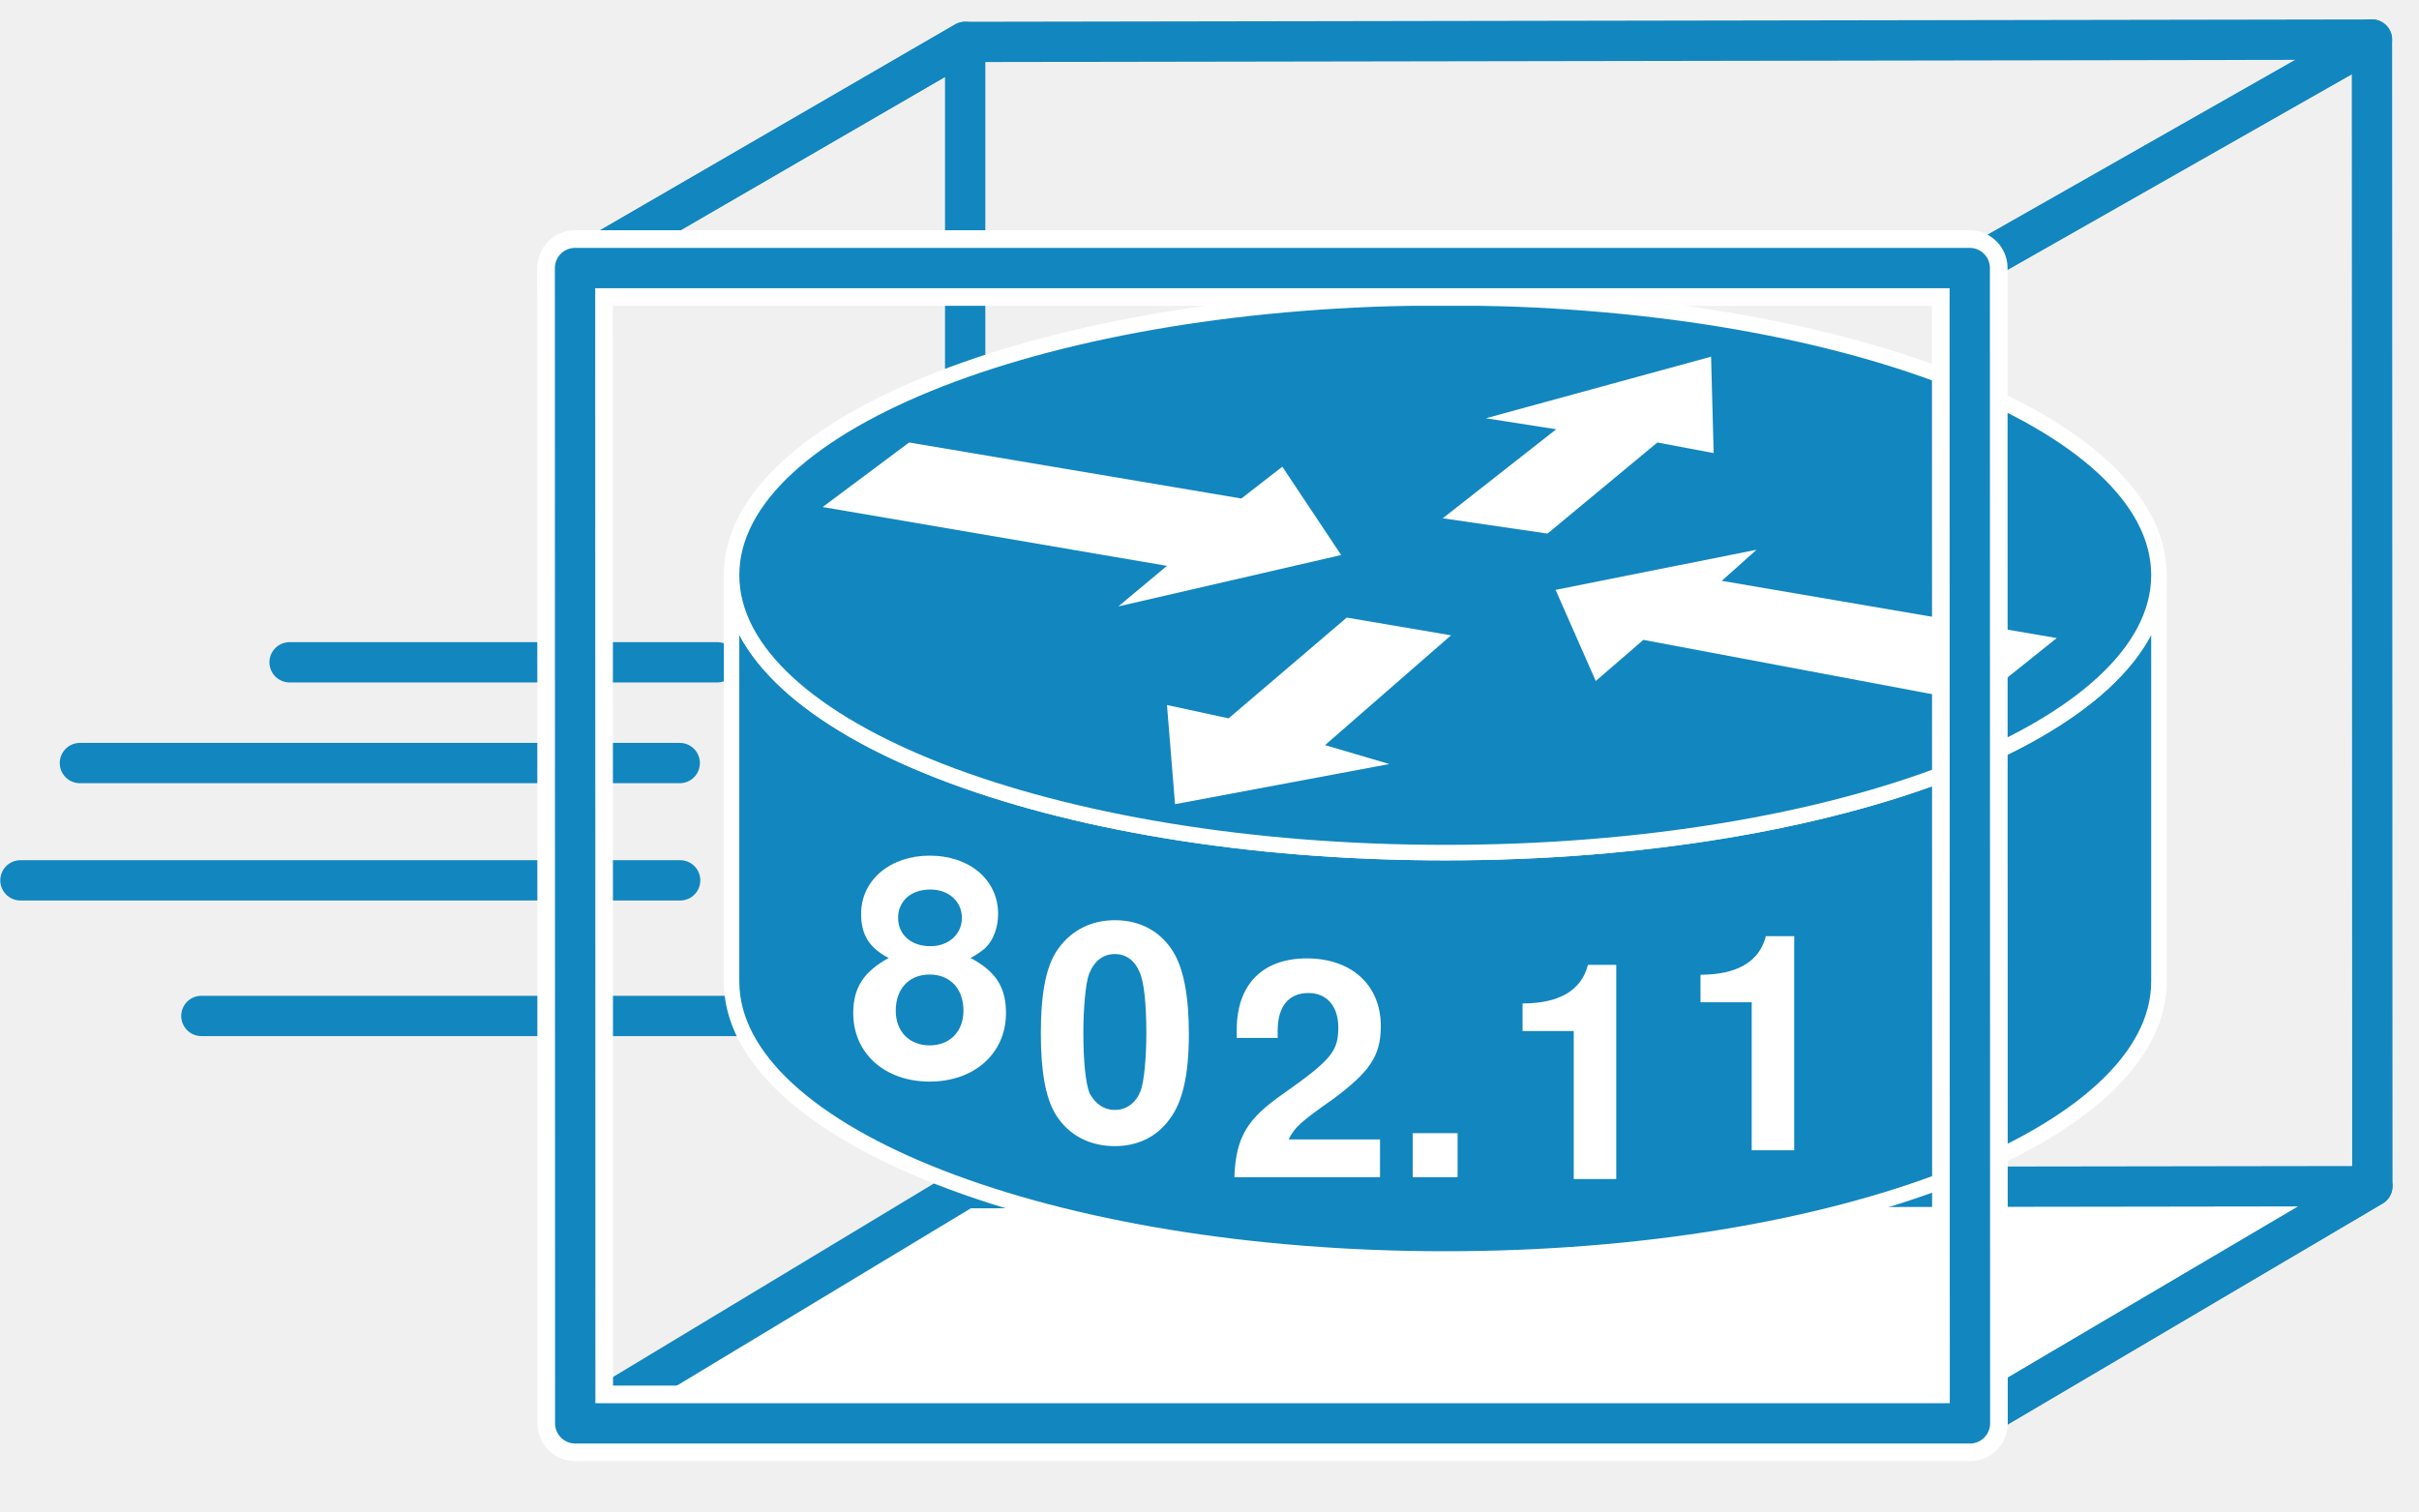
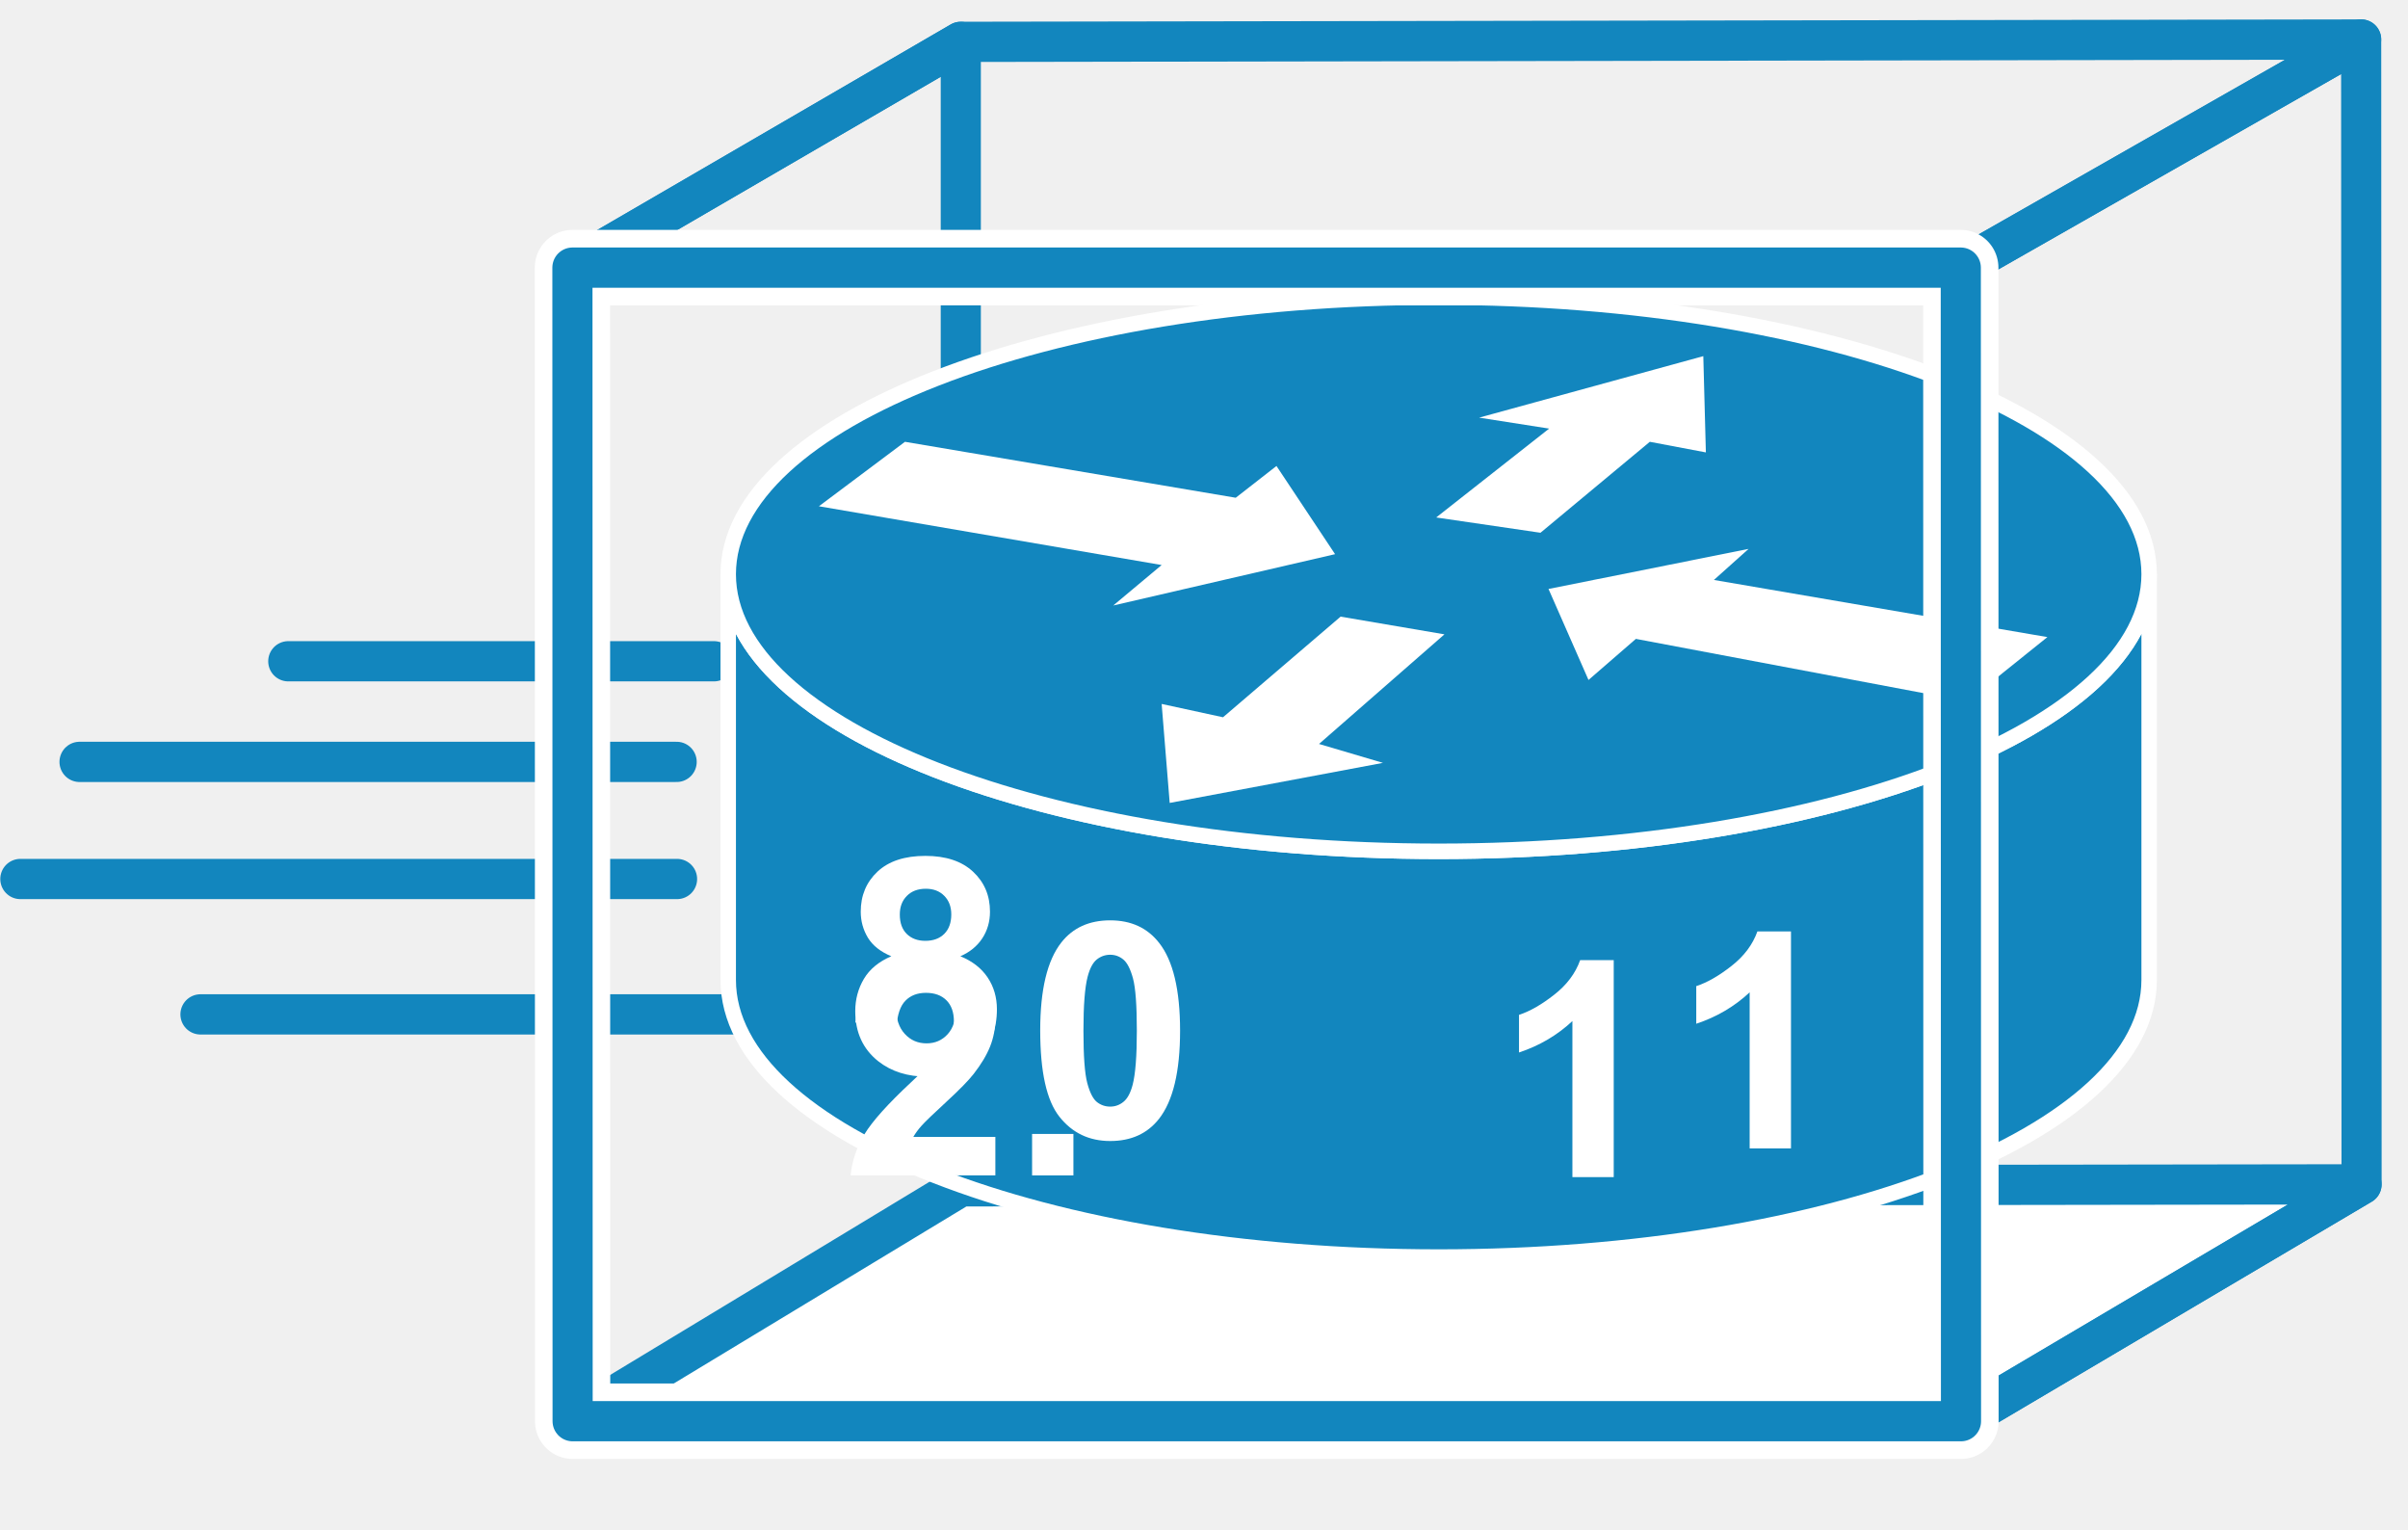
- <svg xmlns="http://www.w3.org/2000/svg" viewBox="0 0 60 37.5" height="37.5" width="60">
-   <path d="M48.862 35.313H14.268l9.672-5.835 34.902-.05-9.98 5.884" fill="#fff" />
-   <path d="M48.862 35.313H14.268l9.672-5.835 34.902-.05-9.98 5.884zM23.94 29.478l-9.672 5.834-.005-28.66L23.94 1.04v28.438z" fill="none" stroke="#1286be" stroke-width="1" stroke-linecap="round" stroke-linejoin="round" />
-   <path d="M.507 21.841H16.87M16.86 18.931H1.982M19.257 25.205H4.995M17.788 16.431H7.183" fill="none" stroke="#1286be" stroke-width="1" stroke-linecap="round" />
-   <path d="M53.55 14.268c0 3.803-7.925 6.884-17.7 6.884-9.781 0-17.705-3.08-17.705-6.884V24.35c0 3.804 7.924 6.885 17.705 6.885 9.775 0 17.7-3.081 17.7-6.885V14.268" fill="#1286be" />
-   <path d="M53.55 14.268c0 3.803-7.925 6.885-17.7 6.885-9.781 0-17.705-3.082-17.705-6.885V24.35c0 3.804 7.924 6.885 17.705 6.885 9.775 0 17.7-3.08 17.7-6.885V14.269z" fill="none" stroke="#fff" stroke-width=".385" />
-   <path d="M35.85 21.152c9.775 0 17.7-3.08 17.7-6.884 0-3.804-7.925-6.884-17.7-6.884-9.781 0-17.705 3.08-17.705 6.884 0 3.803 7.924 6.884 17.705 6.884" fill="#1286be" />
-   <path d="M35.85 21.153c9.775 0 17.7-3.082 17.7-6.885 0-3.804-7.925-6.884-17.7-6.884-9.781 0-17.705 3.08-17.705 6.884 0 3.803 7.924 6.885 17.705 6.885z" fill="none" stroke="#fff" stroke-width=".385" />
-   <path d="M31.806 11.578l1.46 2.192-5.527 1.275 1.206-1.006-8.54-1.46 2.144-1.601 8.242 1.39 1.015-.79M39.58 16.895l-.996-2.261 4.985-.995-.864.771 8.31 1.42-1.996 1.598-8.258-1.553-1.18 1.02M36.855 10.377l5.586-1.528.064 2.392-1.396-.263-2.725 2.26-2.598-.38L38.6 10.65l-1.744-.273M34.462 18.955l-5.317.996-.2-2.46 1.529.331 2.93-2.5 2.587.44-3.125 2.724 1.596.47" fill="#fff" />
-   <path d="M58.842 29.429l-9.98 5.884-.005-28.662 9.976-5.67.01 28.448z" fill="none" stroke="#1286be" stroke-width="1" stroke-linecap="round" stroke-linejoin="round" />
-   <path d="M48.857 6.651H14.263L23.94 1.04 58.832.982l-9.975 5.67z" fill="none" stroke="#1286be" stroke-width="1" stroke-linecap="round" stroke-linejoin="round" />
-   <text style="-inkscape-font-specification:Helvetica-Bold" transform="matrix(1.25 0 0 1.25 21.007 26.658)" font-weight="700" font-size="6" font-family="Helvetica" fill="#fff">
-     <tspan y="0" x="0">8</tspan>
-     <tspan y="1.281" x="3.677">0</tspan>
-     <tspan y="2.038" x="7.5 10.836">2.</tspan>
-     <tspan y="2.072" x="13">1</tspan>
-     <tspan y="1.501" x="16.533">1</tspan>
-   </text>
-   <path d="M48.862 35.313H14.268L14.263 6.65h34.594l.005 28.662z" fill="none" stroke="#fff" stroke-width="1.875" stroke-linecap="round" stroke-linejoin="round" />
-   <path d="M48.862 35.313H14.268L14.263 6.65h34.594l.005 28.662z" fill="none" stroke="#1286be" stroke-width="1" stroke-linecap="round" stroke-linejoin="round" />
+ <svg xmlns="http://www.w3.org/2000/svg" xmlns:xlink="http://www.w3.org/1999/xlink" width="315pt" height="200pt" viewBox="0 0 315 200" version="1.1">
+   <defs>
+     <g>
+       <symbol overflow="visible" id="glyph0-0">
+         <path style="stroke:none;" d="M 4.922 0 L 4.922 -24.672 L 24.609 -24.672 L 24.609 0 Z M 5.531 -0.609 L 24 -0.609 L 24 -24.047 L 5.531 -24.047 Z M 5.531 -0.609 " />
+       </symbol>
+       <symbol overflow="visible" id="glyph0-1">
+         <path style="stroke:none;" d="M 6.312 -15.25 C 4.906 -15.832 3.883 -16.641 3.25 -17.672 C 2.625 -18.711 2.312 -19.848 2.312 -21.078 C 2.312 -23.191 3.039 -24.938 4.5 -26.312 C 5.969 -27.688 8.055 -28.375 10.766 -28.375 C 13.441 -28.375 15.52 -27.688 17 -26.312 C 18.477 -24.938 19.219 -23.191 19.219 -21.078 C 19.219 -19.773 18.879 -18.609 18.203 -17.578 C 17.523 -16.555 16.57 -15.781 15.344 -15.25 C 16.906 -14.613 18.094 -13.691 18.906 -12.484 C 19.719 -11.273 20.125 -9.883 20.125 -8.312 C 20.125 -5.695 19.297 -3.57 17.641 -1.938 C 15.984 -0.312 13.773 0.5 11.016 0.5 C 8.453 0.5 6.316 -0.172 4.609 -1.516 C 2.598 -3.109 1.594 -5.297 1.594 -8.078 C 1.594 -9.609 1.969 -11.008 2.719 -12.281 C 3.477 -13.562 4.676 -14.551 6.312 -15.25 Z M 7.422 -20.703 C 7.422 -19.617 7.723 -18.773 8.328 -18.172 C 8.941 -17.566 9.754 -17.266 10.766 -17.266 C 11.797 -17.266 12.617 -17.566 13.234 -18.172 C 13.848 -18.785 14.156 -19.633 14.156 -20.719 C 14.156 -21.727 13.848 -22.539 13.234 -23.156 C 12.629 -23.77 11.828 -24.078 10.828 -24.078 C 9.785 -24.078 8.957 -23.766 8.344 -23.141 C 7.727 -22.523 7.422 -21.711 7.422 -20.703 Z M 6.922 -8.594 C 6.922 -7.102 7.301 -5.941 8.062 -5.109 C 8.82 -4.273 9.773 -3.859 10.922 -3.859 C 12.035 -3.859 12.957 -4.258 13.688 -5.062 C 14.414 -5.863 14.781 -7.02 14.781 -8.531 C 14.781 -9.852 14.406 -10.914 13.656 -11.719 C 12.914 -12.531 11.977 -12.938 10.844 -12.938 C 9.52 -12.938 8.535 -12.477 7.891 -11.562 C 7.242 -10.645 6.922 -9.656 6.922 -8.594 Z M 6.922 -8.594 " />
+       </symbol>
+       <symbol overflow="visible" id="glyph0-2">
+         <path style="stroke:none;" d="M 10.812 -28.375 C 13.539 -28.375 15.672 -27.395 17.203 -25.438 C 19.035 -23.125 19.953 -19.289 19.953 -13.938 C 19.953 -8.594 19.031 -4.75 17.188 -2.406 C 15.664 -0.477 13.539 0.484 10.812 0.484 C 8.062 0.484 5.848 -0.57 4.172 -2.688 C 2.492 -4.801 1.656 -8.566 1.656 -13.984 C 1.656 -19.305 2.578 -23.141 4.422 -25.484 C 5.941 -27.41 8.07 -28.375 10.812 -28.375 Z M 10.812 -23.875 C 10.156 -23.875 9.566 -23.664 9.047 -23.25 C 8.535 -22.832 8.141 -22.082 7.859 -21 C 7.492 -19.602 7.312 -17.25 7.312 -13.938 C 7.312 -10.625 7.477 -8.344 7.812 -7.094 C 8.145 -5.852 8.562 -5.031 9.062 -4.625 C 9.57 -4.219 10.156 -4.016 10.812 -4.016 C 11.457 -4.016 12.035 -4.223 12.547 -4.641 C 13.066 -5.055 13.469 -5.801 13.75 -6.875 C 14.113 -8.27 14.297 -10.625 14.297 -13.938 C 14.297 -17.25 14.129 -19.523 13.797 -20.766 C 13.461 -22.004 13.039 -22.832 12.531 -23.25 C 12.031 -23.664 11.457 -23.875 10.812 -23.875 Z M 10.812 -23.875 " />
+       </symbol>
+       <symbol overflow="visible" id="glyph0-3">
+         <path style="stroke:none;" d="M 19.922 -5.031 L 19.922 0 L 0.984 0 C 1.18 -1.906 1.789 -3.707 2.812 -5.406 C 3.844 -7.102 5.875 -9.363 8.906 -12.188 C 11.332 -14.457 12.82 -16 13.375 -16.812 C 14.125 -17.926 14.5 -19.031 14.5 -20.125 C 14.5 -21.332 14.172 -22.258 13.516 -22.906 C 12.867 -23.551 11.977 -23.875 10.844 -23.875 C 9.719 -23.875 8.82 -23.531 8.156 -22.844 C 7.488 -22.164 7.102 -21.039 7 -19.469 L 1.609 -20 C 1.93 -22.977 2.938 -25.117 4.625 -26.422 C 6.32 -27.723 8.441 -28.375 10.984 -28.375 C 13.766 -28.375 15.945 -27.617 17.531 -26.109 C 19.125 -24.609 19.922 -22.738 19.922 -20.5 C 19.922 -19.227 19.691 -18.016 19.234 -16.859 C 18.773 -15.711 18.055 -14.516 17.078 -13.266 C 16.422 -12.422 15.238 -11.211 13.531 -9.641 C 11.832 -8.078 10.754 -7.039 10.297 -6.531 C 9.836 -6.02 9.469 -5.52 9.188 -5.031 Z M 19.922 -5.031 " />
+       </symbol>
+       <symbol overflow="visible" id="glyph0-4">
+         <path style="stroke:none;" d="M 2.828 0 L 2.828 -5.422 L 8.234 -5.422 L 8.234 0 Z M 2.828 0 " />
+       </symbol>
+       <symbol overflow="visible" id="glyph0-5">
+         <path style="stroke:none;" d="M 15.5 0 L 10.094 0 L 10.094 -20.406 C 8.125 -18.562 5.797 -17.191 3.109 -16.297 L 3.109 -21.219 C 4.523 -21.676 6.055 -22.551 7.703 -23.844 C 9.359 -25.133 10.492 -26.645 11.109 -28.375 L 15.5 -28.375 Z M 15.5 0 " />
+       </symbol>
+     </g>
+   </defs>
+   <g id="surface1">
+     <path style=" stroke:none;fill-rule:nonzero;fill:rgb(100%,100%,100%);fill-opacity:1;" d="M 256.527 185.859 L 74.906 185.859 L 125.684 155.148 L 308.922 154.883 L 256.527 185.852 " />
+     <path style="fill:none;stroke-width:1;stroke-linecap:round;stroke-linejoin:round;stroke:rgb(7.059%,52.549%,74.51%);stroke-opacity:1;stroke-miterlimit:4;" d="M 48.862 35.313 L 14.268 35.313 L 23.94 29.478 L 58.842 29.428 L 48.862 35.312 Z M 23.94 29.478 L 14.268 35.312 L 14.263 6.652 L 23.94 1.04 Z M 23.94 29.478 " transform="matrix(5.25,0,0,5.263158,0,0)" />
+     <path style="fill:none;stroke-width:1;stroke-linecap:round;stroke-linejoin:miter;stroke:rgb(7.059%,52.549%,74.51%);stroke-opacity:1;stroke-miterlimit:4;" d="M 0.507 21.841 L 16.87 21.841 M 16.86 18.931 L 1.982 18.931 M 19.257 25.205 L 4.995 25.205 M 17.788 16.431 L 7.183 16.431 " transform="matrix(5.25,0,0,5.263158,0,0)" />
+     <path style=" stroke:none;fill-rule:nonzero;fill:rgb(7.059%,52.549%,74.51%);fill-opacity:1;" d="M 281.137 75.094 C 281.137 95.109 239.531 111.328 188.211 111.328 C 136.863 111.328 95.262 95.117 95.262 75.094 L 95.262 128.156 C 95.262 148.18 136.863 164.395 188.211 164.395 C 239.531 164.395 281.137 148.18 281.137 128.156 L 281.137 75.094 " />
+     <path style="fill:none;stroke-width:0.385;stroke-linecap:butt;stroke-linejoin:miter;stroke:rgb(100%,100%,100%);stroke-opacity:1;stroke-miterlimit:4;" d="M 53.55 14.268 C 53.55 18.071 45.625 21.153 35.85 21.153 C 26.069 21.153 18.145 18.071 18.145 14.268 L 18.145 24.35 C 18.145 28.154 26.069 31.235 35.85 31.235 C 45.625 31.235 53.55 28.155 53.55 24.35 Z M 53.55 14.268 " transform="matrix(5.25,0,0,5.263158,0,0)" />
+     <path style=" stroke:none;fill-rule:nonzero;fill:rgb(7.059%,52.549%,74.51%);fill-opacity:1;" d="M 188.211 111.328 C 239.531 111.328 281.137 95.117 281.137 75.094 C 281.137 55.074 239.531 38.863 188.211 38.863 C 136.863 38.863 95.262 55.074 95.262 75.094 C 95.262 95.109 136.863 111.328 188.211 111.328 " />
+     <path style="fill:none;stroke-width:0.385;stroke-linecap:butt;stroke-linejoin:miter;stroke:rgb(100%,100%,100%);stroke-opacity:1;stroke-miterlimit:4;" d="M 35.85 21.153 C 45.625 21.153 53.55 18.071 53.55 14.268 C 53.55 10.464 45.625 7.384 35.85 7.384 C 26.069 7.384 18.145 10.464 18.145 14.268 C 18.145 18.071 26.069 21.153 35.85 21.153 Z M 35.85 21.153 " transform="matrix(5.25,0,0,5.263158,0,0)" />
+     <path style=" stroke:none;fill-rule:nonzero;fill:rgb(100%,100%,100%);fill-opacity:1;" d="M 166.98 60.938 L 174.648 72.473 L 145.629 79.184 L 151.961 73.891 L 107.125 66.207 L 118.383 57.777 L 161.652 65.094 L 166.98 60.938 M 207.797 88.922 L 202.566 77.02 L 228.738 71.785 L 224.203 75.844 L 267.828 83.316 L 257.352 91.727 L 213.996 83.551 L 207.801 88.922 M 193.488 54.617 L 222.816 46.574 L 223.152 59.164 L 215.82 57.777 L 201.516 69.672 L 187.875 67.672 L 202.648 56.051 L 193.492 54.617 M 180.926 99.762 L 153.012 105.004 L 151.961 92.059 L 159.988 93.801 L 175.371 80.641 L 188.953 82.957 L 172.547 97.293 L 180.926 99.77 " />
+     <path style="fill:none;stroke-width:1;stroke-linecap:round;stroke-linejoin:round;stroke:rgb(7.059%,52.549%,74.51%);stroke-opacity:1;stroke-miterlimit:4;" d="M 58.842 29.429 L 48.862 35.313 L 48.857 6.651 L 58.833 0.981 L 58.843 29.429 Z M 58.842 29.429 " transform="matrix(5.25,0,0,5.263158,0,0)" />
+     <path style="fill:none;stroke-width:1;stroke-linecap:round;stroke-linejoin:round;stroke:rgb(7.059%,52.549%,74.51%);stroke-opacity:1;stroke-miterlimit:4;" d="M 48.857 6.651 L 14.263 6.651 L 23.94 1.04 L 58.832 0.982 L 48.857 6.652 Z M 48.857 6.651 " transform="matrix(5.25,0,0,5.263158,0,0)" />
+     <g style="fill:rgb(100%,100%,100%);fill-opacity:1;">
+       <use xlink:href="#glyph0-1" x="110.285" y="140.305" />
+     </g>
+     <g style="fill:rgb(100%,100%,100%);fill-opacity:1;">
+       <use xlink:href="#glyph0-2" x="134.418" y="148.734" />
+     </g>
+     <g style="fill:rgb(100%,100%,100%);fill-opacity:1;">
+       <use xlink:href="#glyph0-3" x="110.285" y="153.715" />
+       <use xlink:href="#glyph0-4" x="132.184" y="153.715" />
+     </g>
+     <g style="fill:rgb(100%,100%,100%);fill-opacity:1;">
+       <use xlink:href="#glyph0-5" x="195.598" y="153.938" />
+     </g>
+     <g style="fill:rgb(100%,100%,100%);fill-opacity:1;">
+       <use xlink:href="#glyph0-5" x="218.785" y="150.18" />
+     </g>
+     <path style="fill:none;stroke-width:1.875;stroke-linecap:round;stroke-linejoin:round;stroke:rgb(100%,100%,100%);stroke-opacity:1;stroke-miterlimit:4;" d="M 48.862 35.313 L 14.268 35.313 L 14.263 6.65 L 48.857 6.65 L 48.862 35.312 Z M 48.862 35.313 " transform="matrix(5.25,0,0,5.263158,0,0)" />
+     <path style="fill:none;stroke-width:1;stroke-linecap:round;stroke-linejoin:round;stroke:rgb(7.059%,52.549%,74.51%);stroke-opacity:1;stroke-miterlimit:4;" d="M 48.862 35.313 L 14.268 35.313 L 14.263 6.65 L 48.857 6.65 L 48.862 35.312 Z M 48.862 35.313 " transform="matrix(5.25,0,0,5.263158,0,0)" />
+   </g>
</svg>
